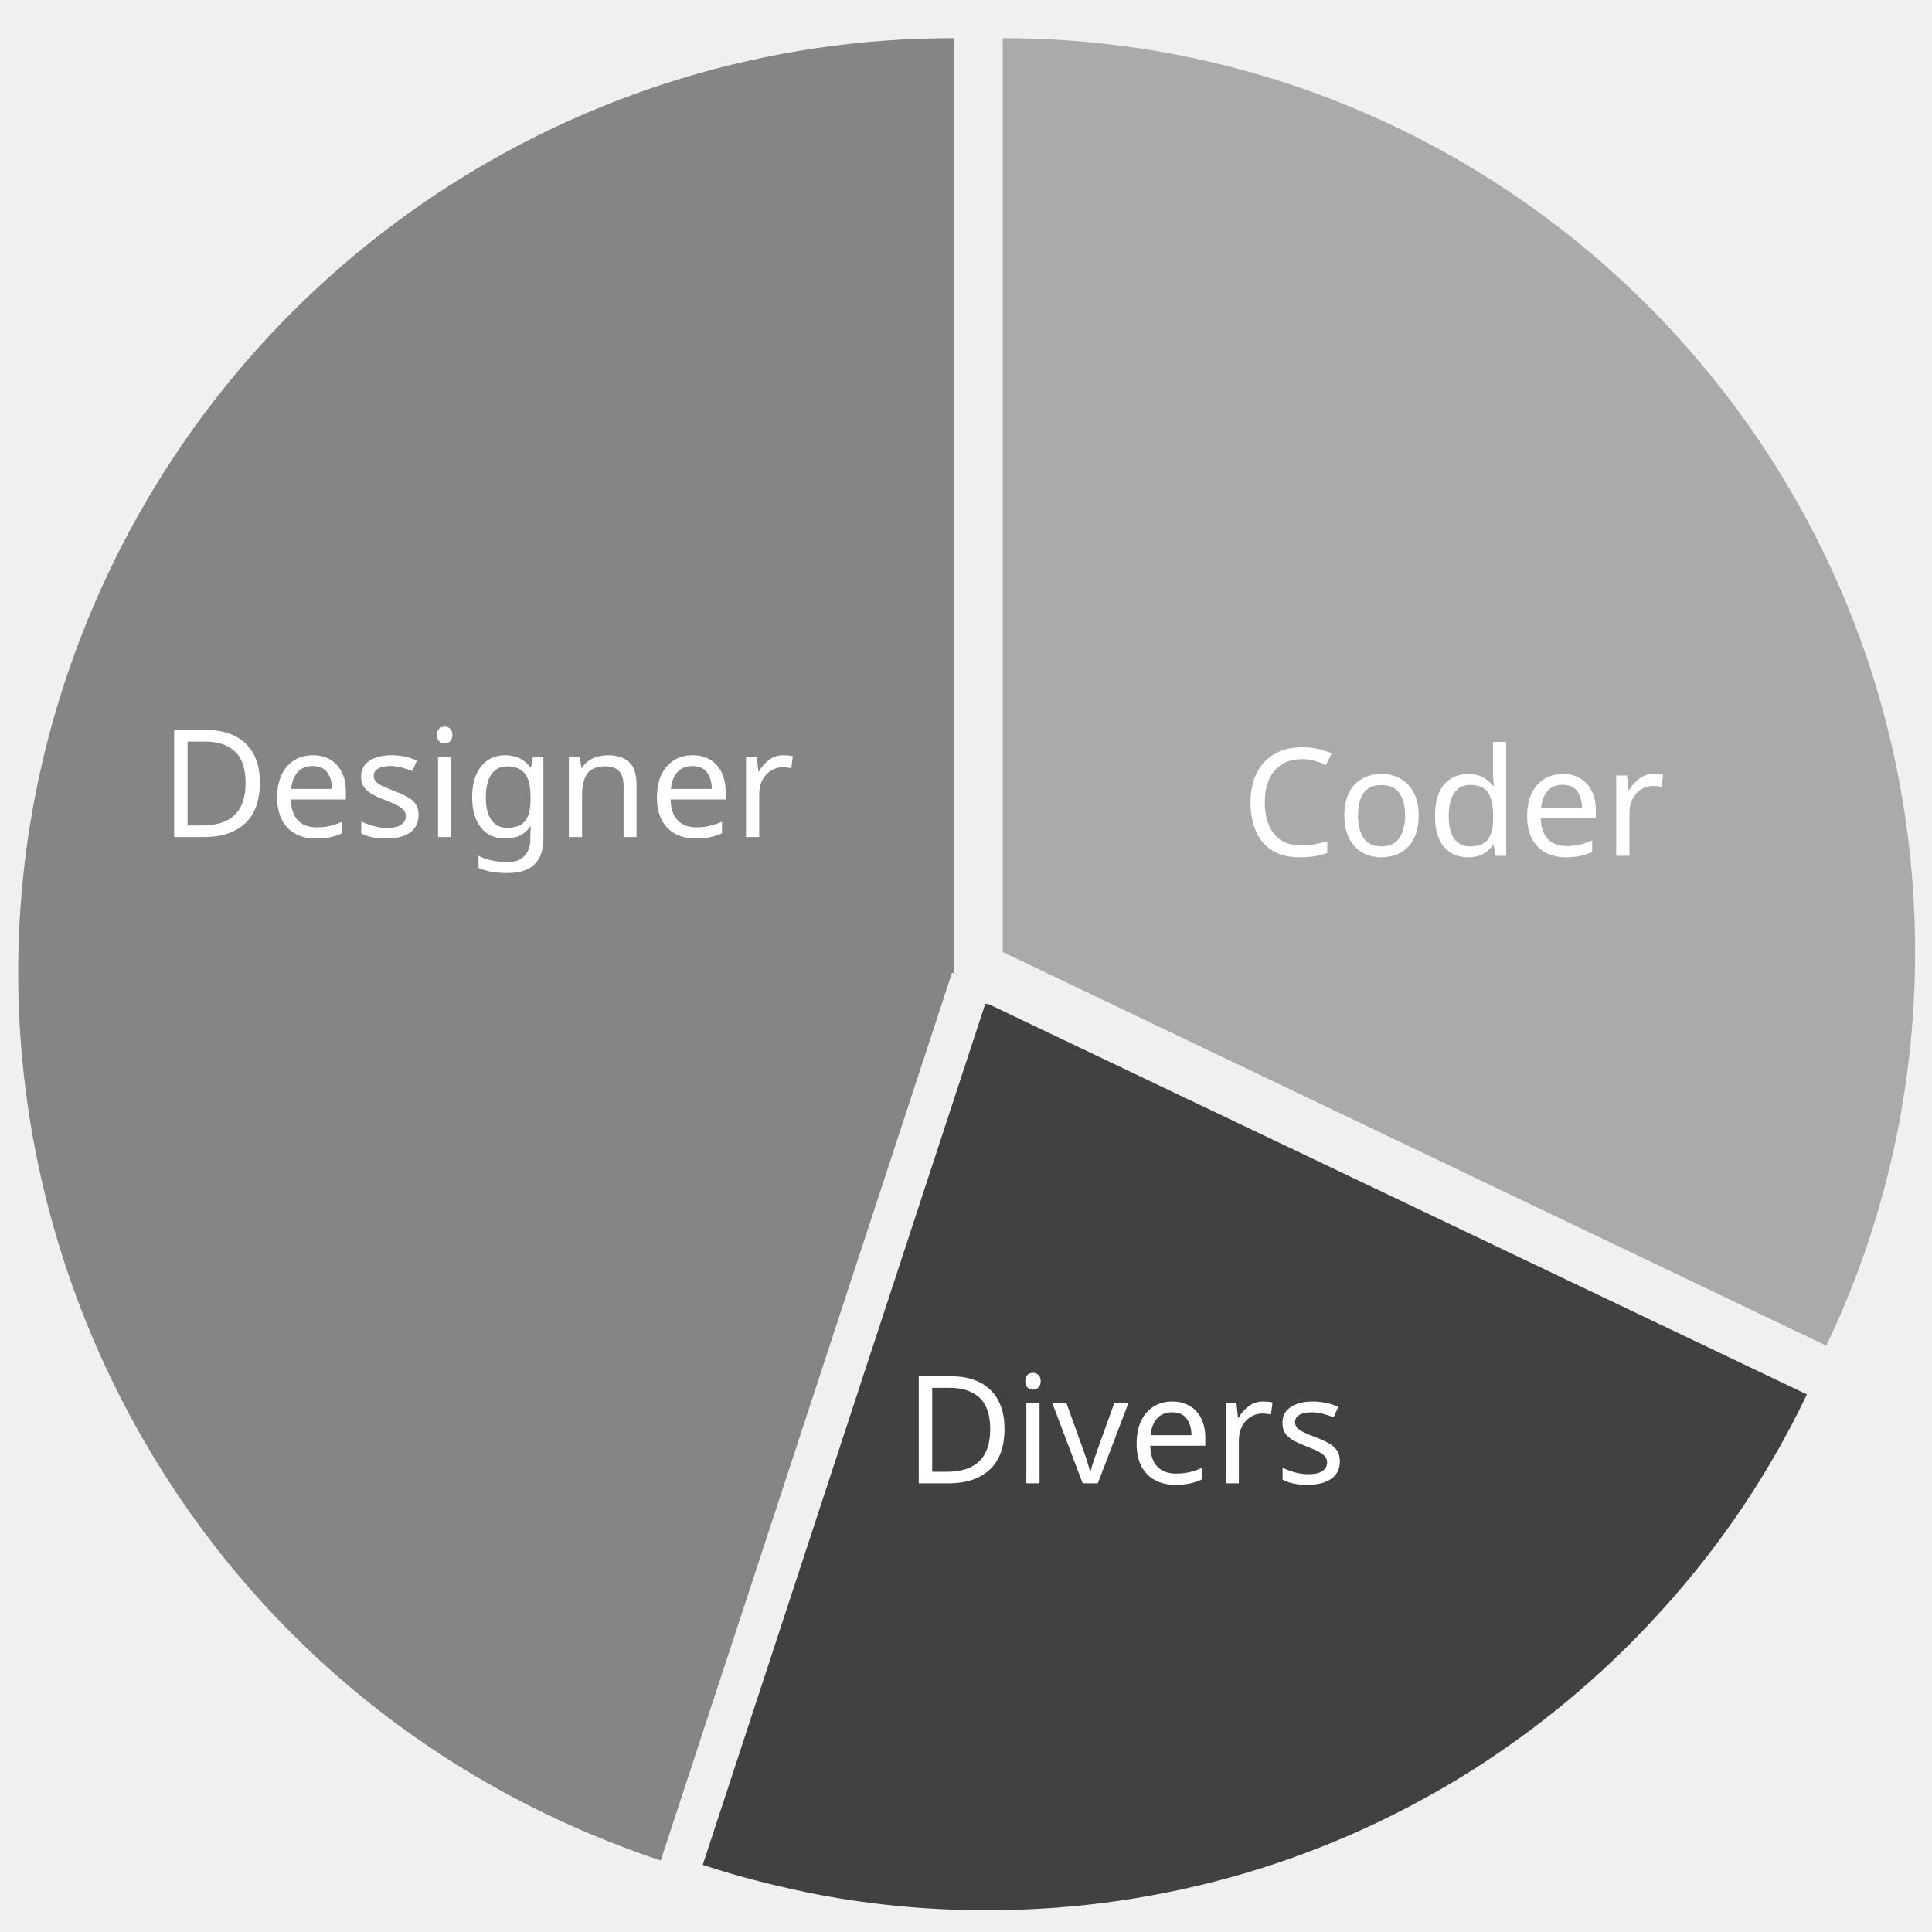
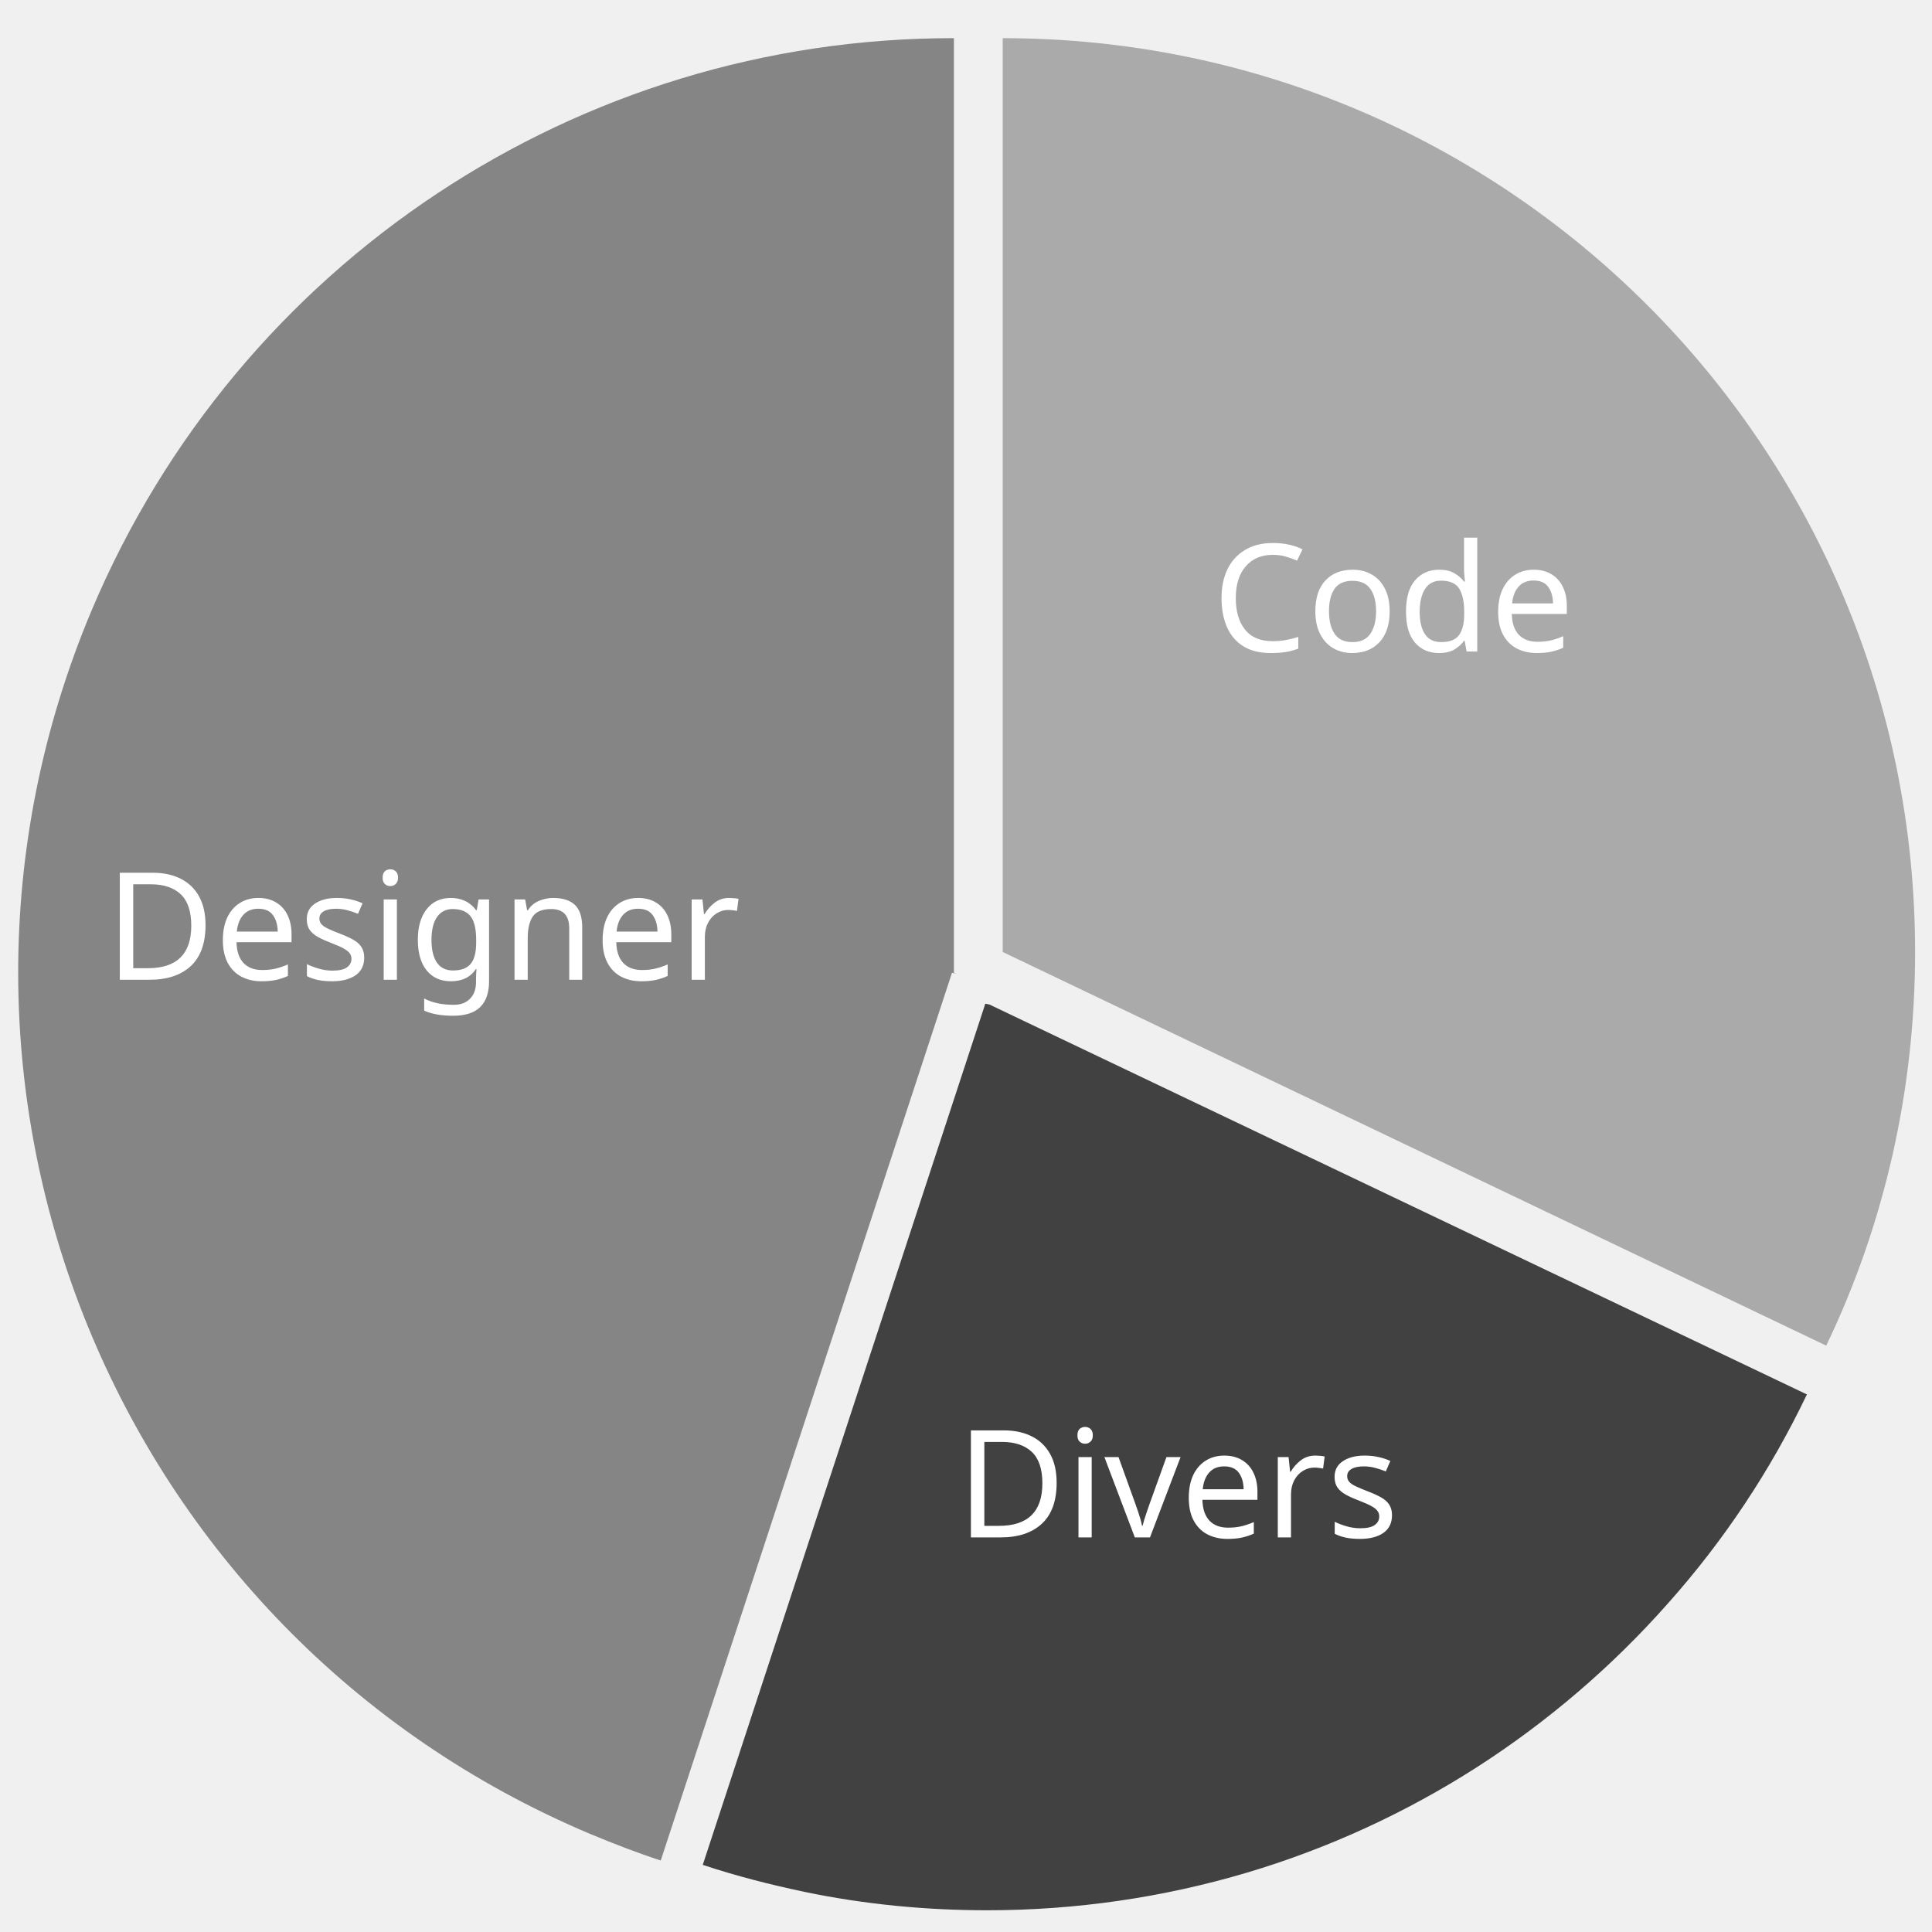
<svg xmlns="http://www.w3.org/2000/svg" version="1.1" id="Calque_1" x="0px" y="0px" viewBox="0 0 400 400" style="enable-background:new 0 0 400 400;" xml:space="preserve">
  <style type="text/css">
	.st0{fill:#858585;}
	.st1{fill:#414141;}
	.st2{fill:#AAAAAA;}
	.st3{fill:#FFFFFF;}
- 	.st4{font-family:'SegoeUIBlack';}
+ 	.st4{font-family:'Montserrat-ExtraBold';}
	.st5{font-size:31.027px;}
</style>
  <g transform="matrix(1, 0, 0, 1, 0, 0)">
    <path id="Subtraction_3-2" class="st0" d="M136.8,385.2L136.8,385.2c-4.9-1.6-9.8-3.5-14.6-5.5C23.7,338.2-22.5,224.8,19,126.3   C49.3,54.5,119.6,7.8,197.5,7.9v193.5l0.5,0.2l-0.9-0.2L136.8,385.2z" />
  </g>
  <g transform="matrix(1, 0, 0, 1, 0, 0)">
    <path id="Intersection_4-2" class="st1" d="M166.6,391.7c-7.1-1.5-14.2-3.3-21.1-5.6L204,207.8l0.9,0.2l169.2,80.7   c-7.5,15.7-17.2,30.3-28.8,43.3c-11.5,13-24.8,24.4-39.4,33.8c-14.8,9.5-30.9,16.9-47.7,21.9c-17.5,5.2-35.6,7.8-53.8,7.8   C191.8,395.5,179.1,394.3,166.6,391.7z" />
  </g>
  <g transform="matrix(1, 0, 0, 1, 0, 0)">
    <path id="Intersection_3-2" class="st2" d="M207.6,197.1V7.9c104.4,0,188.9,84.7,188.9,189.2c0,28.2-6.2,56.1-18.4,81.5   L207.6,197.1z" />
  </g>
-   <text transform="matrix(1 0 0 1 33.0376 173.3027)" class="st3 st4 st5">Designer</text>
-   <text transform="matrix(1 0 0 1 257.0166 177.1816)" class="st3 st4 st5">Coder</text>
-   <text transform="matrix(1 0 0 1 187.2041 307.1084)" class="st3 st4 st5">Divers</text>
+   <text transform="matrix(1 0 0 1 21.7881 202.8479)" class="st3 st4 st5">Designer</text>
+   <text transform="matrix(1 0 0 1 251.0127 134.8916)" class="st3 st4 st5">Code</text>
+   <text transform="matrix(1 0 0 1 198 318.3018)" class="st3 st4 st5">Divers</text>
</svg>
